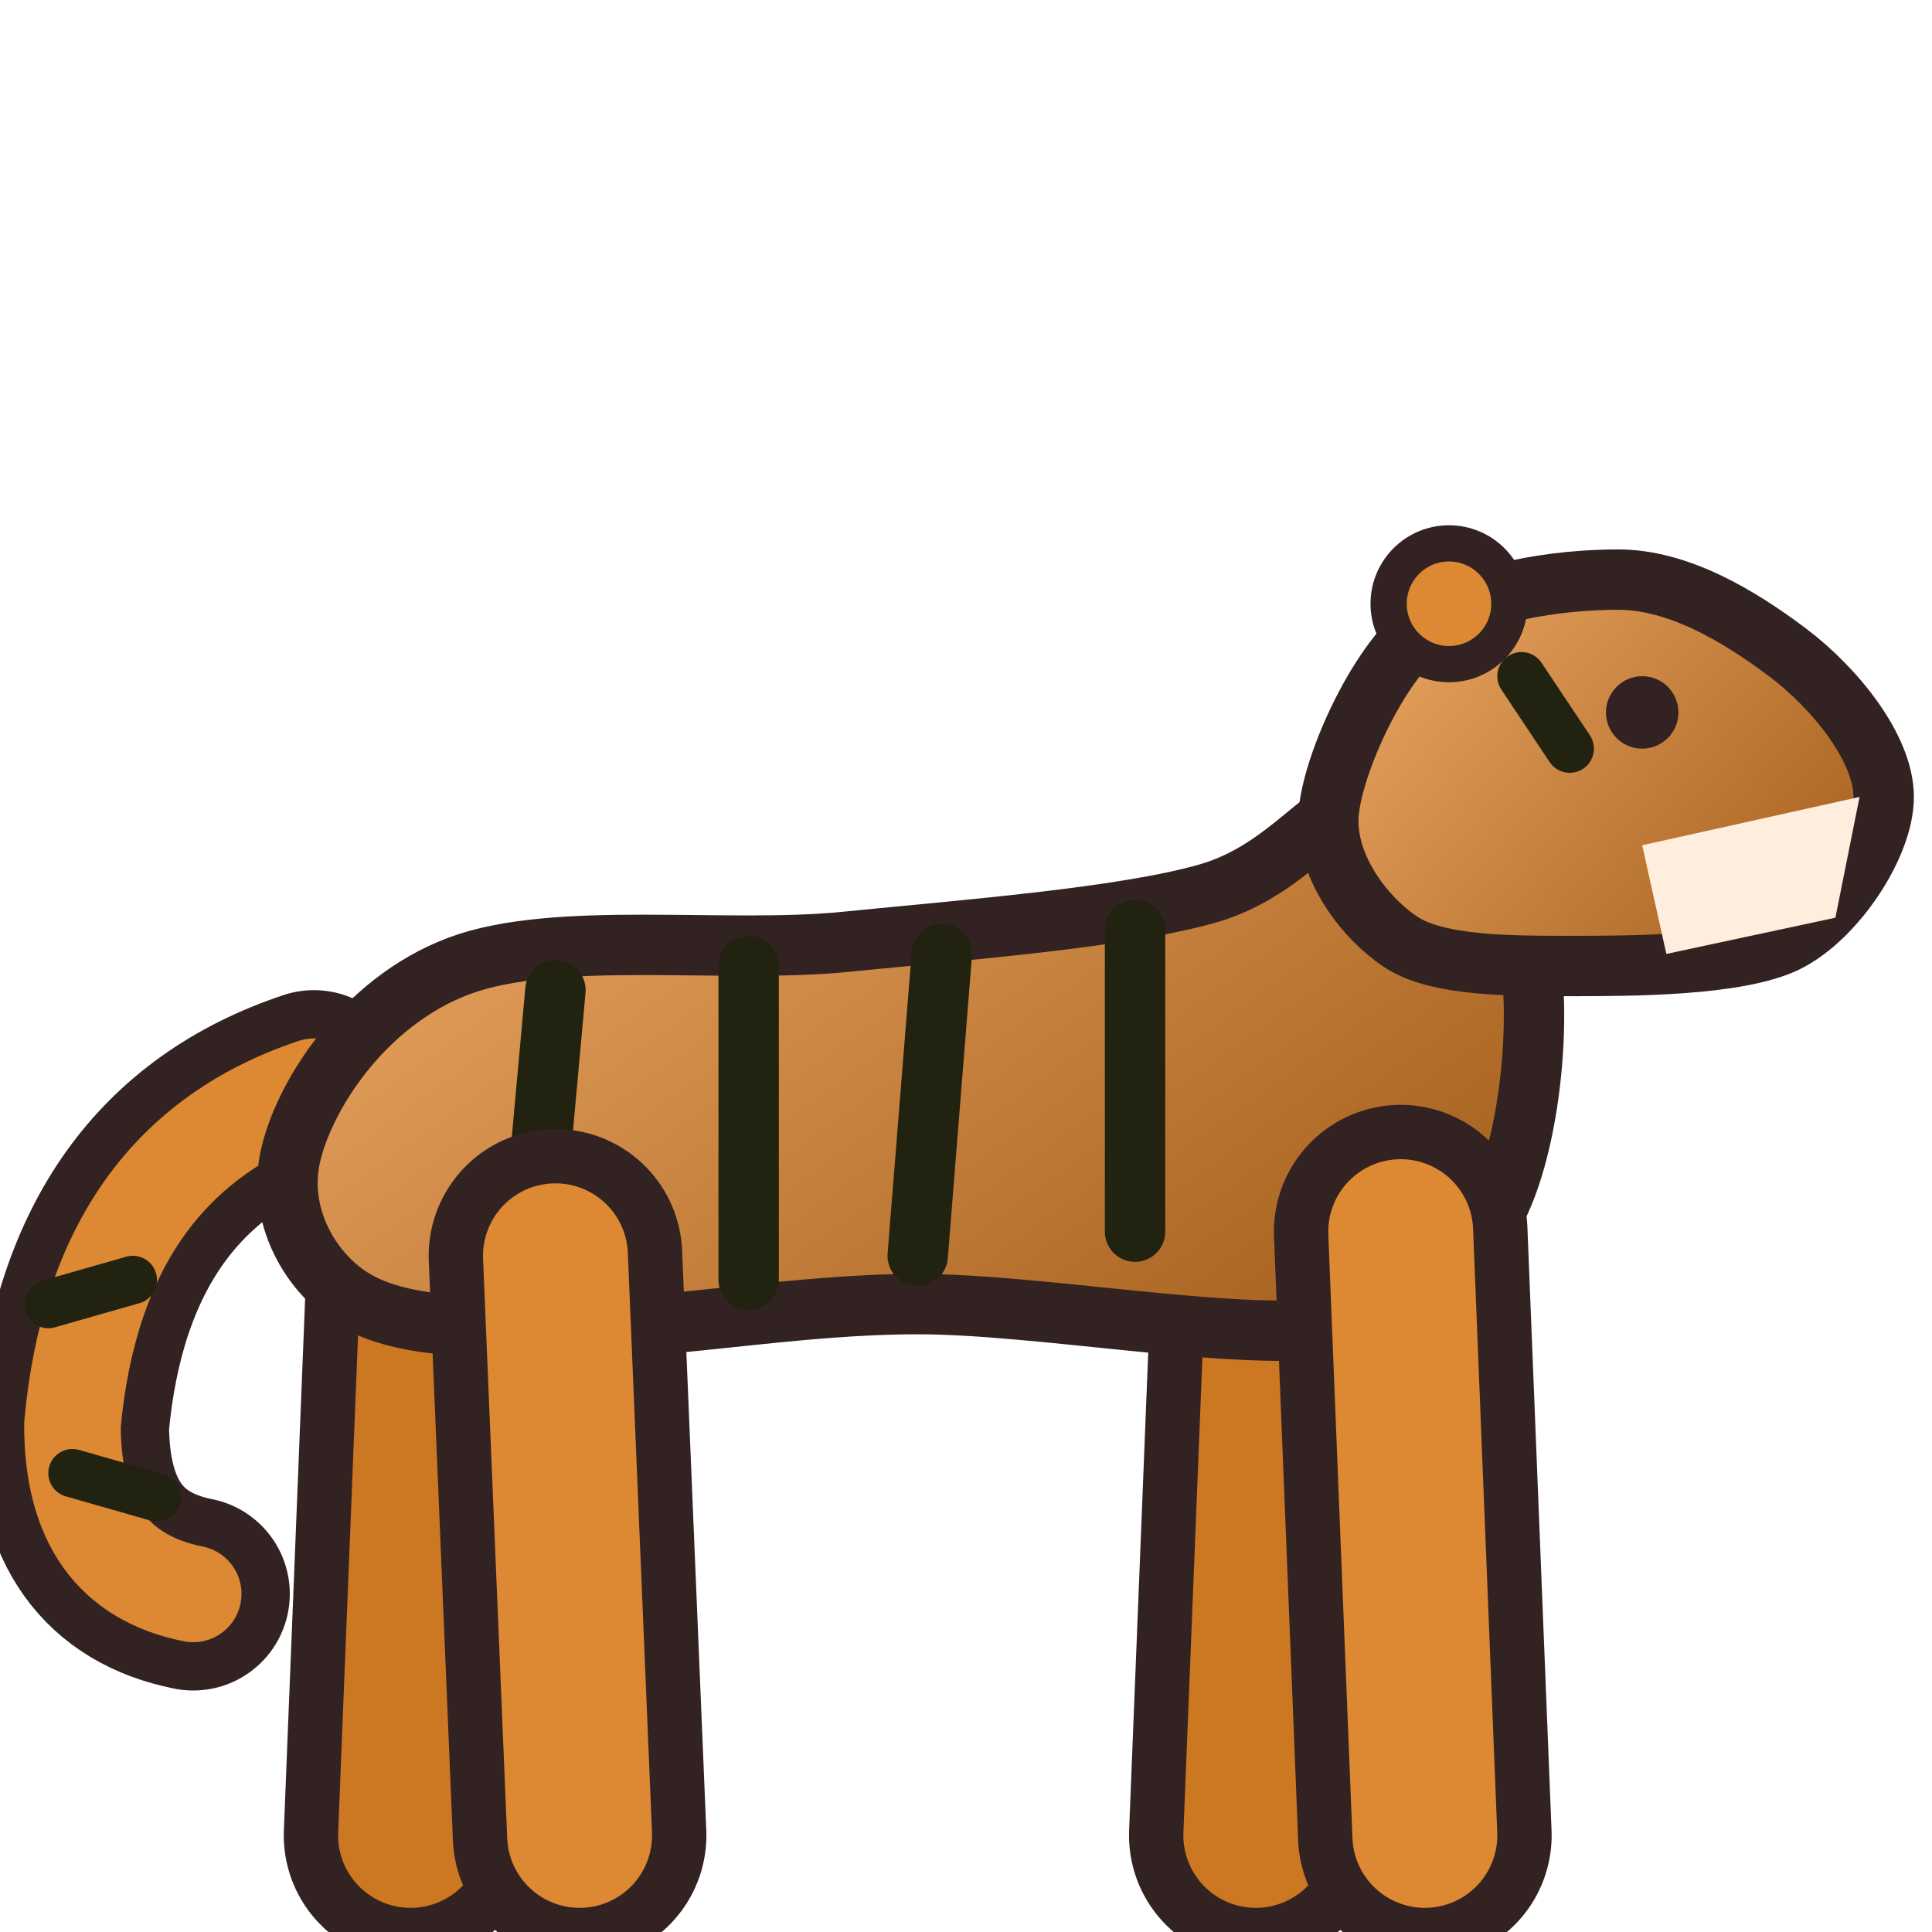
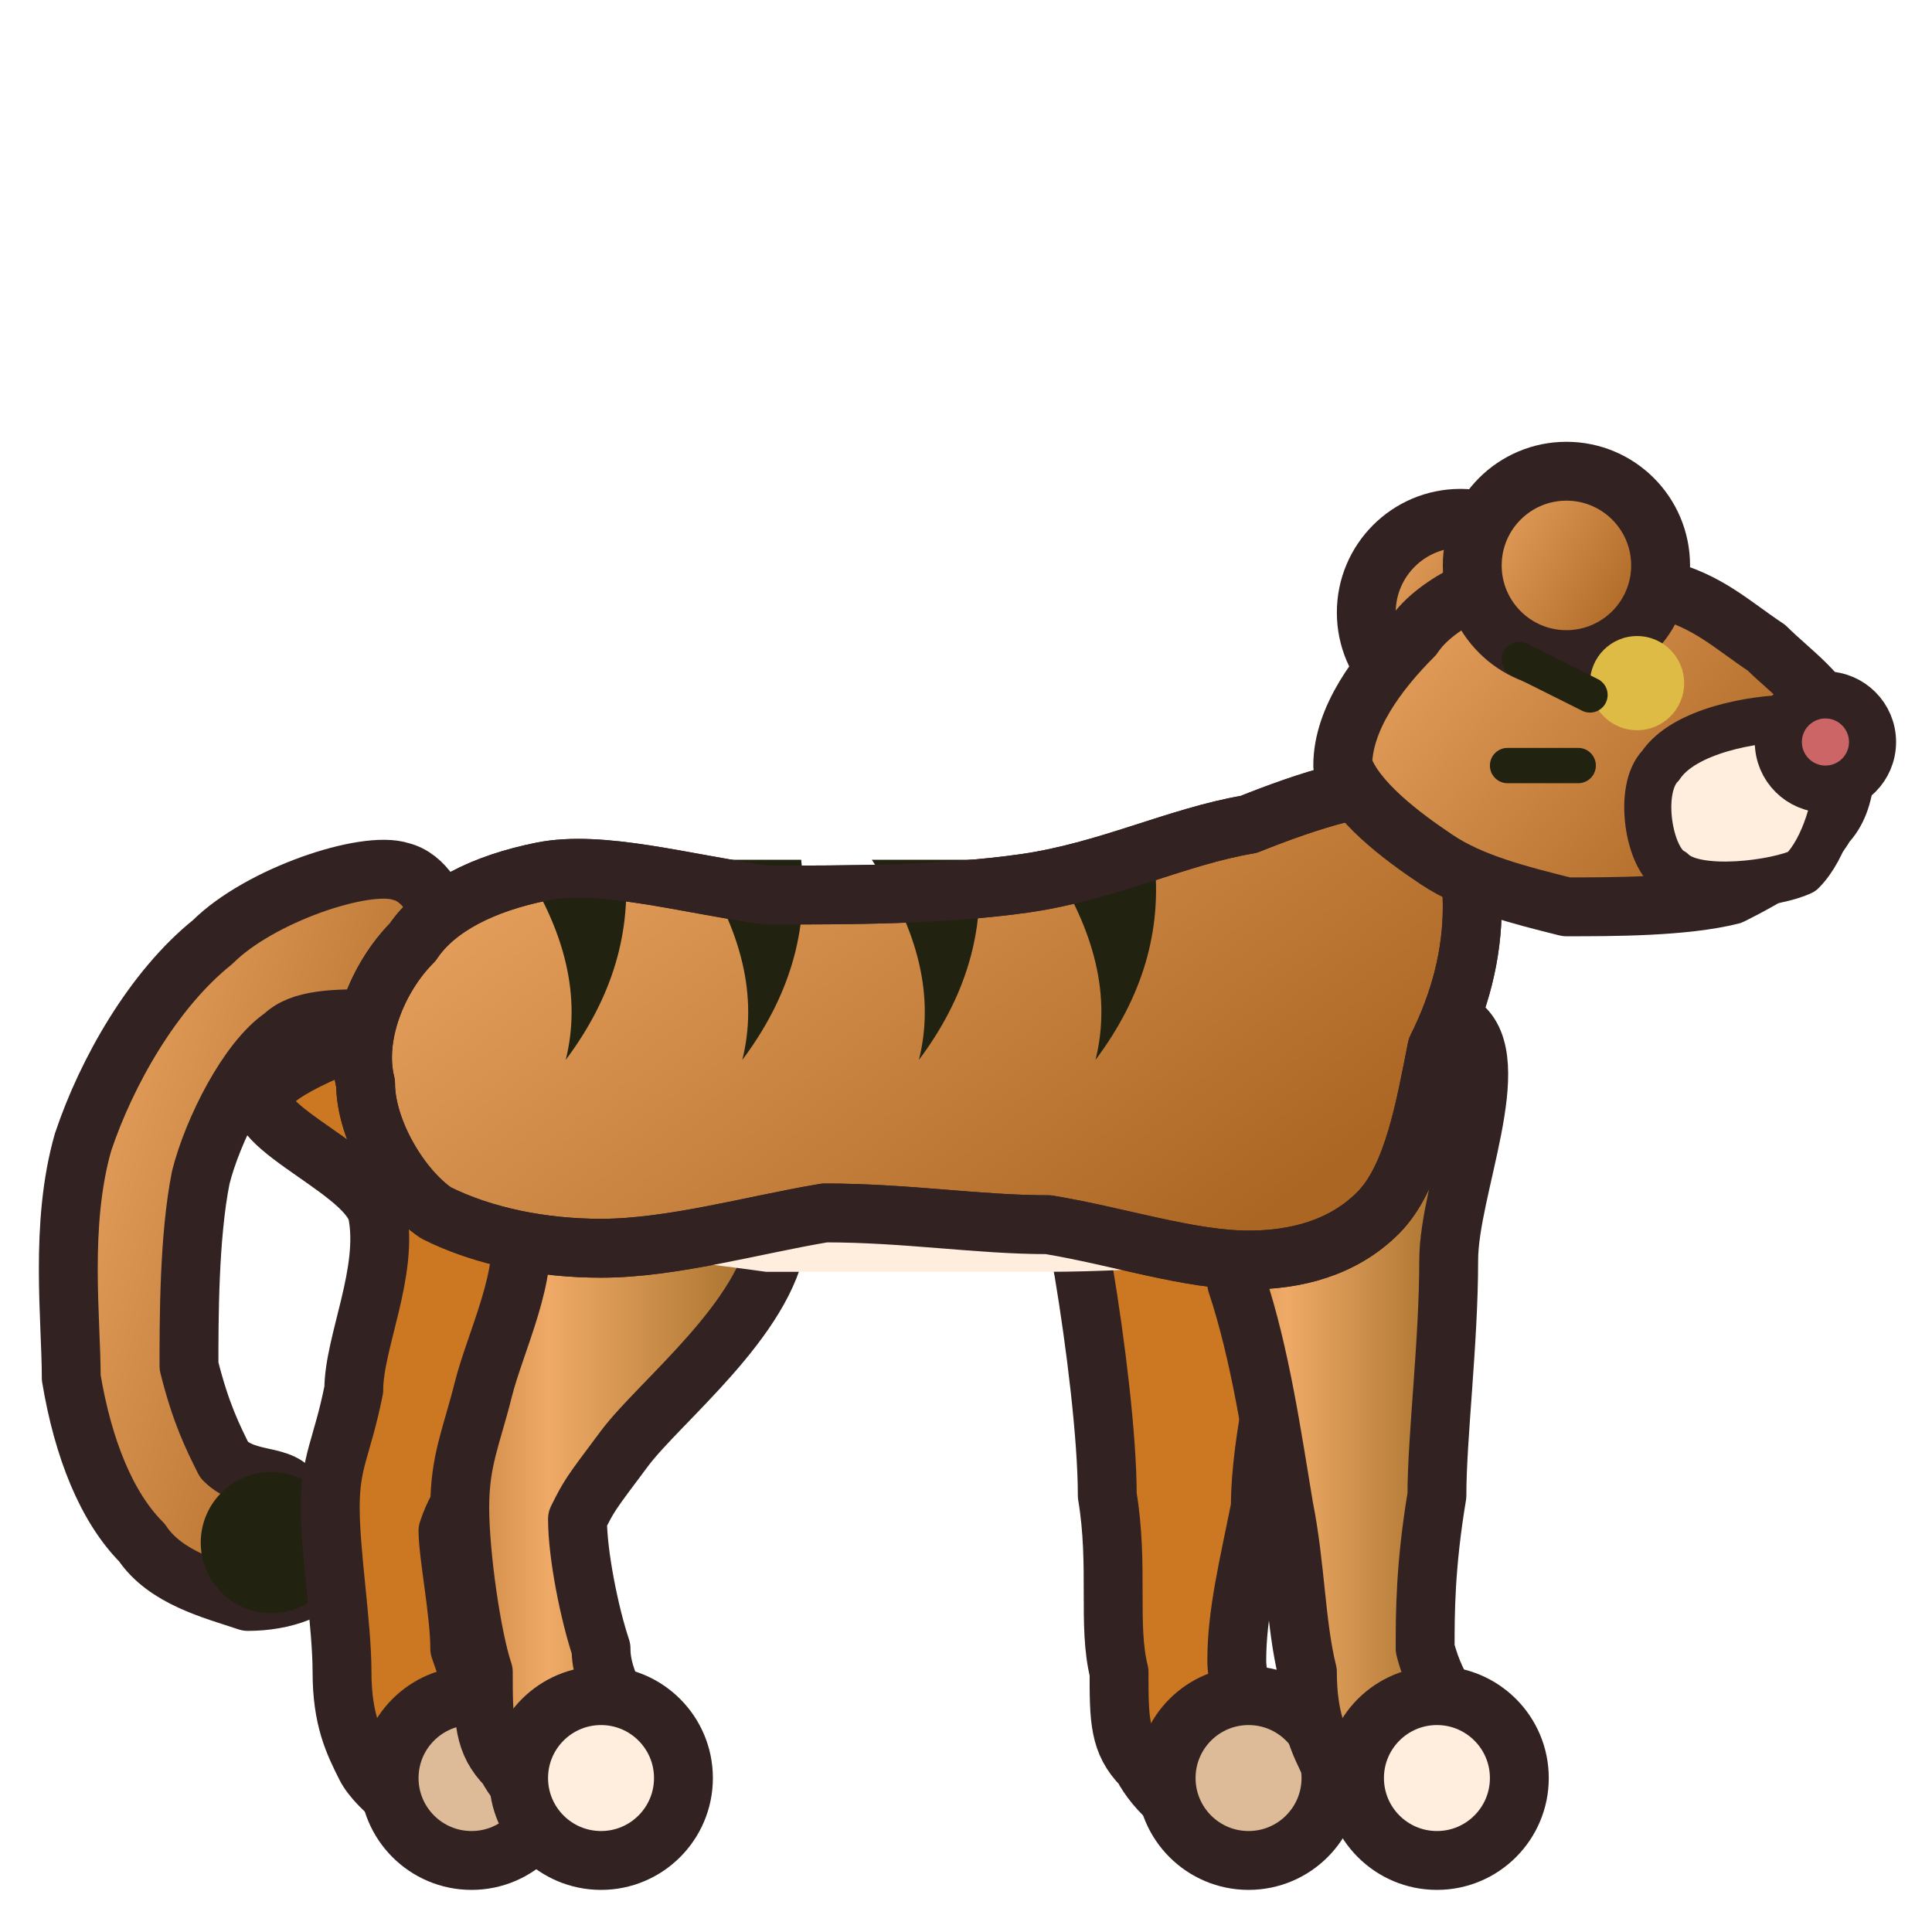
<svg xmlns="http://www.w3.org/2000/svg" viewBox="0 0 16 16">
  <defs>
    <linearGradient id="g0" y2=".6">
      <stop stop-color="#ea6" />
      <stop offset="1" stop-color="#a62" />
    </linearGradient>
-     <path id="p0" d="M2.6,9q-1.8,.6-2,2.8 0,1.2 1,1.4" />
-     <path id="p1" d="M10.6,10.2l-.2,5m-6.8-5l-.2,5" />
-     <path id="p2" d="M11.6,10.2l.2,5M4.6,10.4l.2,4.8" />
+     <linearGradient id="g1">
+       <stop stop-color="#a62" />
+       <stop offset=".4" stop-color="#ea6" />
+       <stop offset="1" stop-color="#962" />
+     </linearGradient>
+     <path id="p0" d="M10,6.9c-.6,.1-1.2,.4-1.9,.5-.7,.1-1.5,.1-2.2,.1-.7-.1-1.4-.3-1.9-.2-.5,.1-.9,.3-1.1,.6-.3,.3-.5,.8-.4,1.2 0,.4 .3,.9 .6,1.1 .4,.2 .9,.3 1.4,.3 .6,0 1.3-.2 1.9-.3 .7,0 1.3,.1 1.9,.1 .6,.1 1.2,.3 1.7,.3 .4,0 .8-.1 1.1-.4 .3-.3 .4-.9 .5-1.4 .2-.4 .3-.8 .3-1.2 0-.4-.1-.9-.5-1-.3-.1-.9,.1-1.4,.3Z" />
  </defs>
-   <g stroke="#322" stroke-width=".5" stroke-linejoin="round" stroke-linecap="round">
-     <use href="#p0" fill="none" stroke-width="1.6" />
-     <use href="#p0" fill="none" stroke="#d83" stroke-width=".8" />
-     <path d="M1.1,10.6l-.7,.2m.2,1.4l.7,.2" fill="none" stroke="#221" stroke-width=".4" />
-     <use href="#p1" fill="none" stroke-width="2.1" />
-     <use href="#p1" fill="none" stroke="#c72" stroke-width="1.2" />
-     <path d="M2.4,9.6C2.5,9.1 3,8.3 3.8,8 4.6,7.7 6,7.9 7,7.8c1-.1 2.3-.2 3-.4 .7-.2 1-.8 1.4-.8 .4,0 1,.4 1.2,1 .2,.6 .1,1.8-.2,2.4-.3,.6-.6,.9-1.4,1-.8,.1-2.4-.2-3.4-.2-1,0-2,.2-2.8,.2C4,11 3.4,11 3,10.8c-.4-.2-.7-.7-.6-1.2Z" fill="url(#g0)" />
-     <path d="M4.6,8.2l-.2,2.2M6.2,8l0,2.6M7.8,7.9l-.2,2.5M9.4,7.7l0,2.5" fill="none" stroke="#221" />
-     <path d="M11,6.8c0-.4 .4-1.3 .8-1.6 .4-.3 1.1-.4 1.6-.4 .5,0 1,.3 1.4,.6 .4,.3 .8,.8 .8,1.2 0,.4-.4,1-.8,1.2C14.4,8 13.5,8 13,8c-.5,0-1.1,0-1.4-.2-.3-.2-.6-.6-.6-1Z" fill="url(#g0)" />
-     <path d="M13.6,7l1.8-.4-.2,1-1.4,.3Z" fill="#fed" stroke="none" />
-     <circle cx="12" cy="5" r=".5" fill="#d83" stroke-width=".3" />
-     <circle cx="13.6" cy="5.9" r=".3" fill="#322" stroke="none" />
-     <path d="M12.6,5.6l.4,.6" fill="none" stroke="#221" stroke-width=".4" />
-     <use href="#p2" fill="none" stroke-width="2.1" />
-     <use href="#p2" fill="none" stroke="#d83" stroke-width="1.2" />
+   <g transform="translate(0.59 0.10) scale(0.975)" stroke="#322" stroke-width=".5" stroke-linejoin="round" stroke-linecap="round">
+     <path d="M2.8,7.3c-.3-.1-1.2,.2-1.6,.6C.7,8.3 .3,9 .1,9.6c-.2,.7-.1,1.5-.1,2 .1,.6 .3,1.1 .6,1.4 .2,.3 .6,.4 .9,.5 .3,0 .6-.1 .7-.3 .1-.1-.1-.5-.3-.6-.1-.2-.4-.1-.6-.3-.1-.2-.2-.4-.3-.8 0-.4 0-1.1 .1-1.6 .1-.4 .4-1 .7-1.2 .3-.3 1.2,0 1.4-.3 .1-.2 0-1-.4-1.1Z" fill="url(#g0)" />
+     <circle cx="1.7" cy="13" r=".6" fill="#221" stroke="none" />
+     <path d="M8.2,9c-.4,.3 .3,1.1 .4,1.7 .1,.6 .2,1.4 .2,1.9 .1,.6 0,1.1 .1,1.5 0,.4 0,.6 .2,.8 .1,.2 .4,.5 .6,.4 .2,0 .4-.4 .4-.7 0-.2-.2-.3-.2-.6 0-.4 .1-.8 .2-1.3 0-.6 .2-1.3 .3-2 .1-.6 .6-1.5 .3-1.8-.4-.3-2.2-.2-2.5,.1Z" fill="#c72" />
+     <circle cx="10" cy="15" r=".7" fill="#db9" />
+     <path d="M1.7,9.1c-.4,.3 .8,.7 .9,1.1 .1,.5-.2,1.1-.2,1.5-.1,.5-.2,.6-.2,1 0,.4 .1,1 .1,1.4 0,.4 .1,.6 .2,.8 .1,.2 .5,.5 .6,.4 .2,0 .4-.4 .4-.7 0-.2-.1-.4-.2-.7 0-.3-.1-.8-.1-1 .1-.3 .2-.3 .4-.7 .3-.4 1-1.1 1.2-1.8 .2-.6 .5-1.9 0-2.1-.5-.2-2.7,.4-3.1,.8Z" fill="#c72" />
+     <circle cx="3.4" cy="15" r=".7" fill="#db9" />
+     <path d="M9.3,9c-.3,.4 .5,1.2 .6,1.8 .2,.6 .3,1.3 .4,1.9 .1,.5 .1,1 .2,1.4 0,.4 .1,.6 .2,.8 .2,.2 .5,.5 .7,.4 .2,0 .3-.5 .3-.7 .1-.2-.1-.3-.2-.7 0-.3 0-.7 .1-1.3 0-.5 .1-1.3 .1-2 0-.6 .5-1.7 .1-2-.4-.2-2.2,0-2.5,.4Z" fill="url(#g1)" />
+     <circle cx="11.6" cy="15" r=".7" fill="#fed" />
+     <path d="M2.7,9.1c-.3,.4 1,.7 1.1,1.2 .1,.4-.2,1-.3,1.4-.1,.4-.2,.6-.2,1 0,.4 .1,1.1 .2,1.4 0,.4 0,.6 .2,.8 .1,.2 .4,.5 .6,.4 .2,0 .3-.4 .4-.7 0-.2-.2-.4-.2-.7-.1-.3-.2-.8-.2-1.1 .1-.2 .1-.2 .4-.6 .3-.4 1.2-1.1 1.3-1.8 .2-.7 .3-2.2-.3-2.4-.5-.2-2.6,.7-3,1.1Z" fill="url(#g1)" />
+     <circle cx="4.5" cy="15" r=".7" fill="#fed" />
+     <use href="#p0" fill="url(#g0)" />
+     <path d="M4.2,10.4c.1-.1 1.5-.2 2.2-.3 .7,0 1.3,.1 1.9,.1 .7,.1 2,.2 2,.3 0,.1-1.2,.2-2,.2-.7,0-1.7,0-2.4,0-.7-.1-1.8-.2-1.7-.3Z" fill="#fed" stroke="none" />
+     <path d="M3.8,7.2q.6,.9 .4,1.7 .6-.8 .5-1.7Z" fill="#221" stroke="none" />
+     <path d="M5.3,7.2q.6,.9 .4,1.7 .6-.8 .5-1.7Z" fill="#221" stroke="none" />
+     <path d="M6.8,7.2q.6,.9 .4,1.7 .6-.8 .5-1.7Z" fill="#221" stroke="none" />
+     <path d="M8.3,7.2q.6,.9 .4,1.7 .6-.8 .5-1.7Z" fill="#221" stroke="none" />
+     <use href="#p0" fill="none" />
+     <circle cx="11.8" cy="5.1" r=".8" fill="url(#g0)" />
+     <path d="M10.8,6.4c0-.4 .3-.8 .6-1.1 .2-.3 .7-.5 1.1-.6 .3-.1 .7,0 1,.2 .4,.1 .6,.3 .9,.5 .2,.2 .5,.4 .6,.7 .1,.2 .1,.6-.1,.8-.1,.2-.4,.4-.8,.6-.4,.1-1,.1-1.4,.1-.4-.1-.8-.2-1.1-.4-.3-.2-.7-.5-.8-.8Z" fill="url(#g0)" />
+     <circle cx="12.7" cy="4.7" r=".8" fill="url(#g0)" />
+     <path d="M13.5,6.4c.2-.3 .8-.4 1.1-.4 .2,.1 .4,.3 .4,.5 0,.2-.1,.6-.3,.8-.2,.1-.9,.2-1.1,0-.2-.1-.3-.7-.1-.9Z" fill="#fed" stroke-width=".4" />
+     <circle cx="14.9" cy="6.2" r=".4" fill="#c66" stroke-width=".4" />
+     <circle cx="13.3" cy="5.7" r=".4" fill="#db4" stroke="none" />
+     <path d="M12.3,5.5l.6,.3m-.7,.6l.6,0" fill="none" stroke="#221" stroke-width=".3" />
  </g>
</svg>
